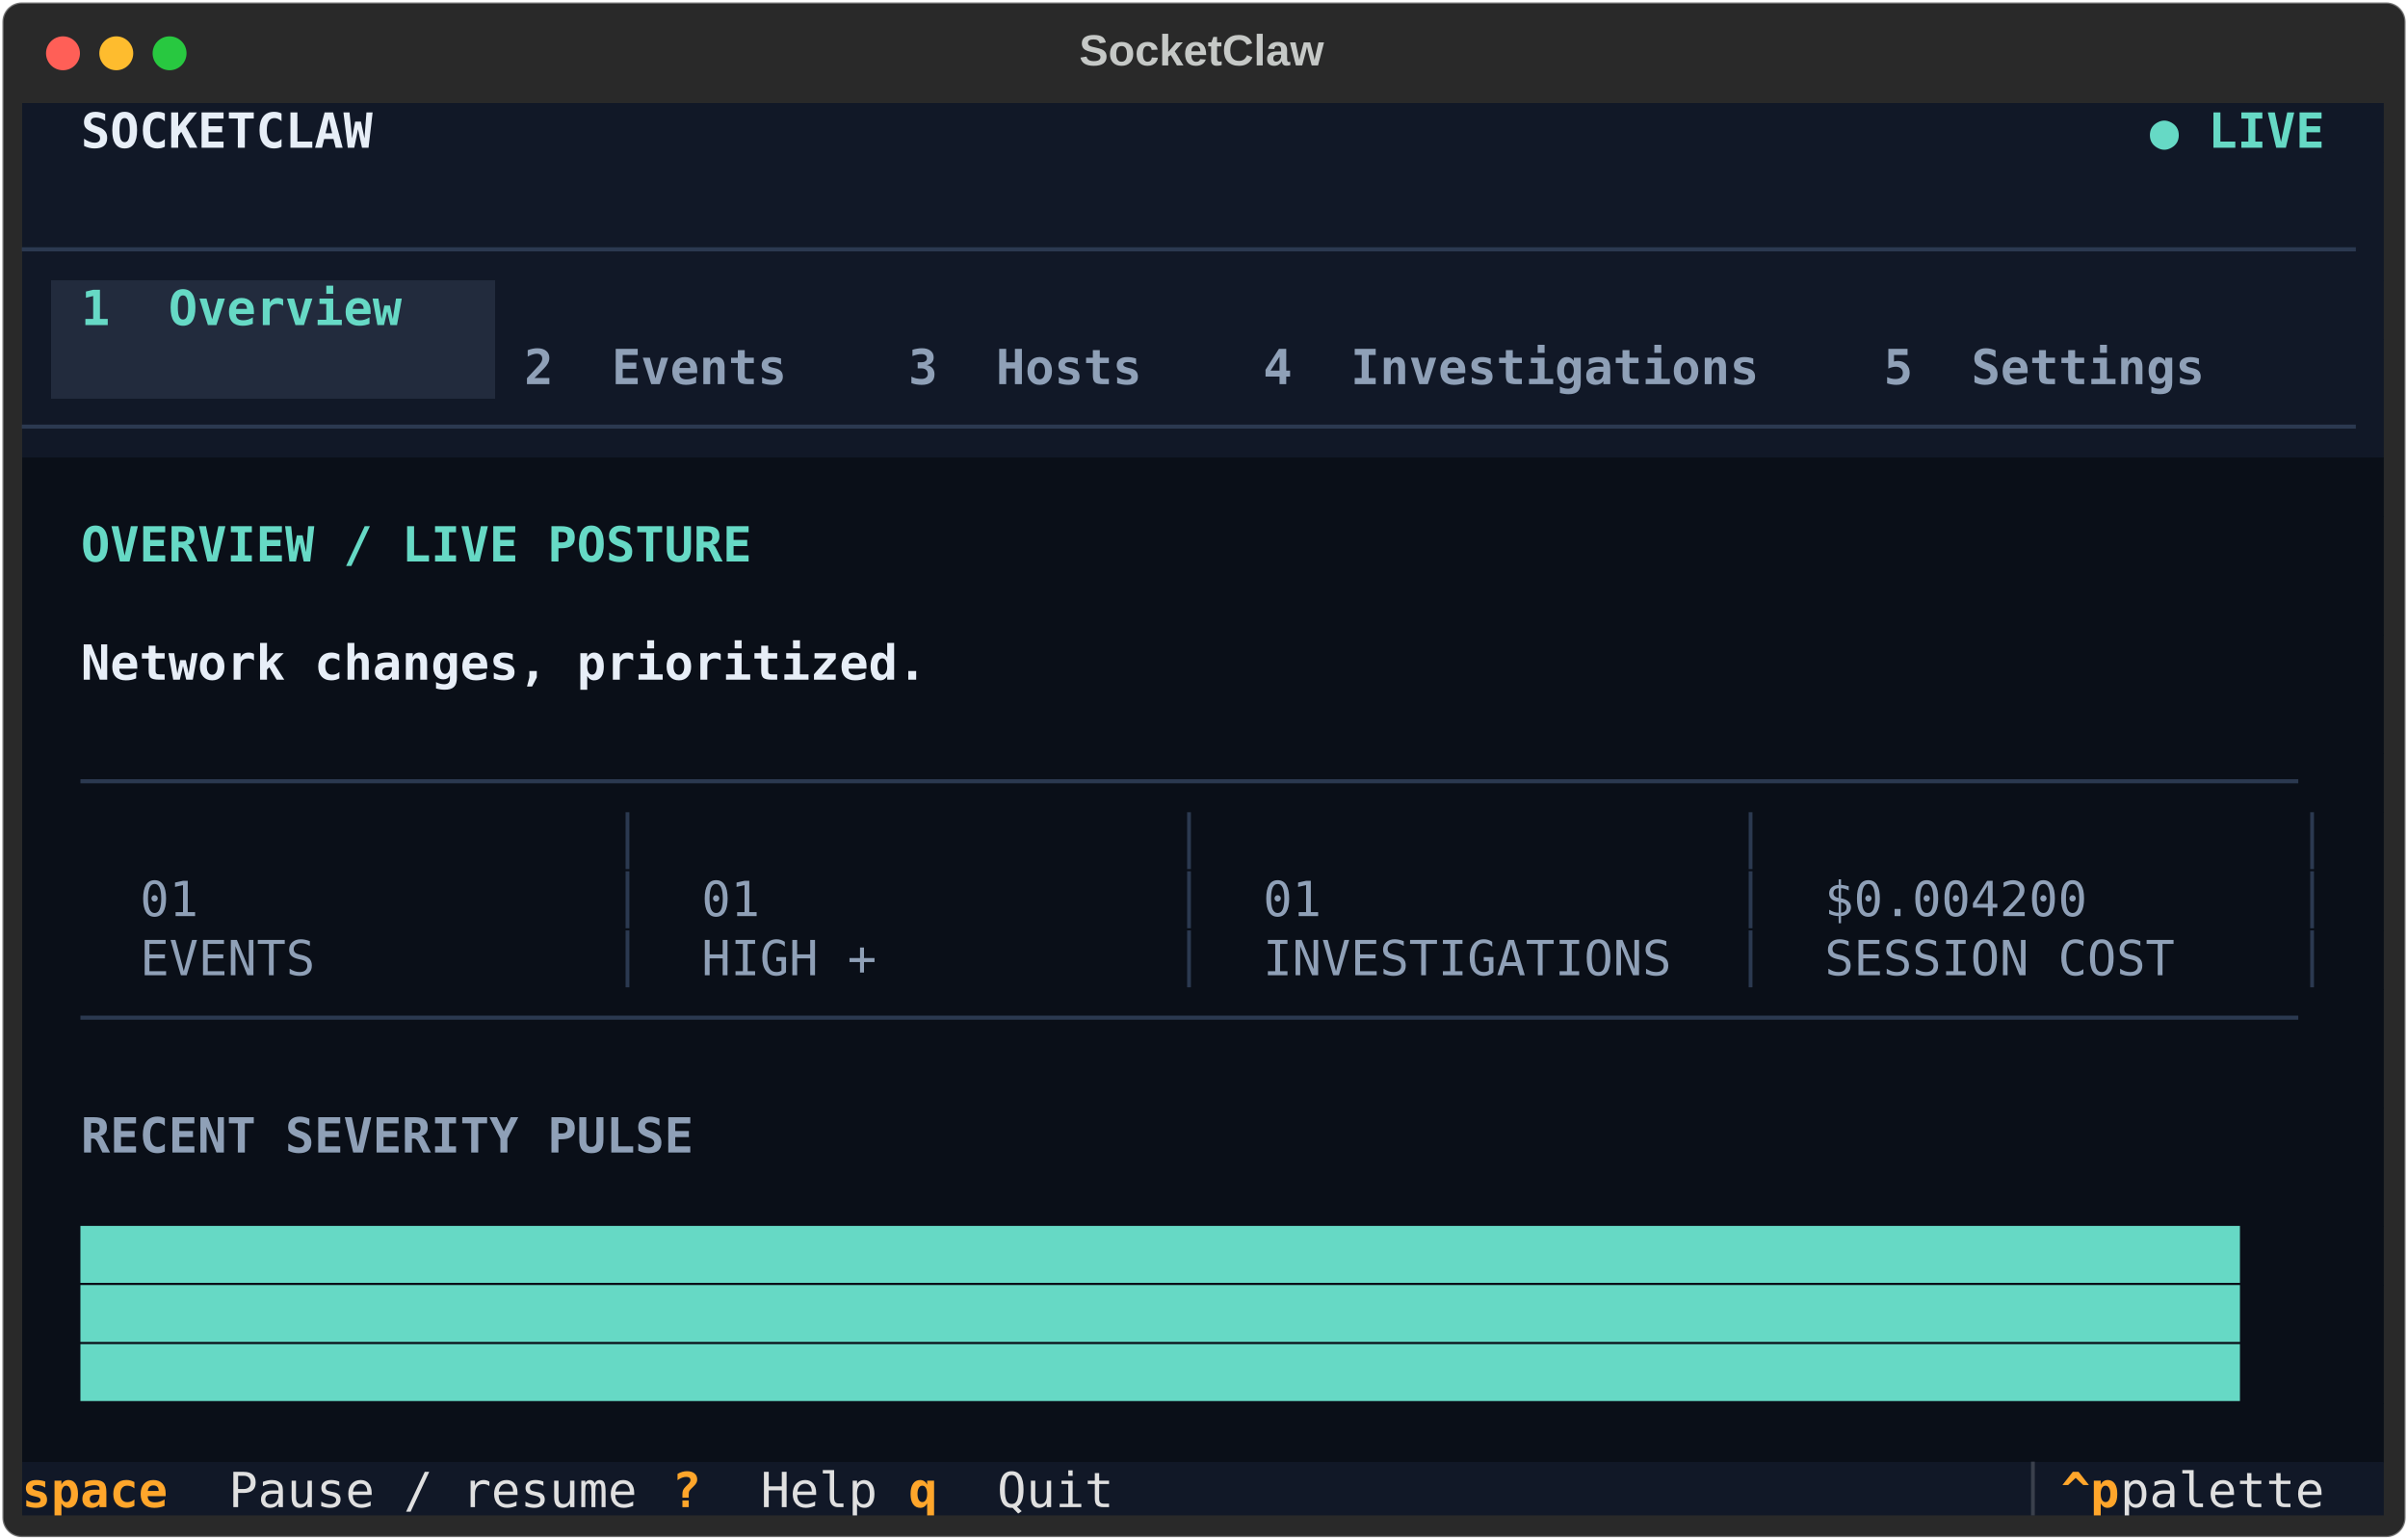
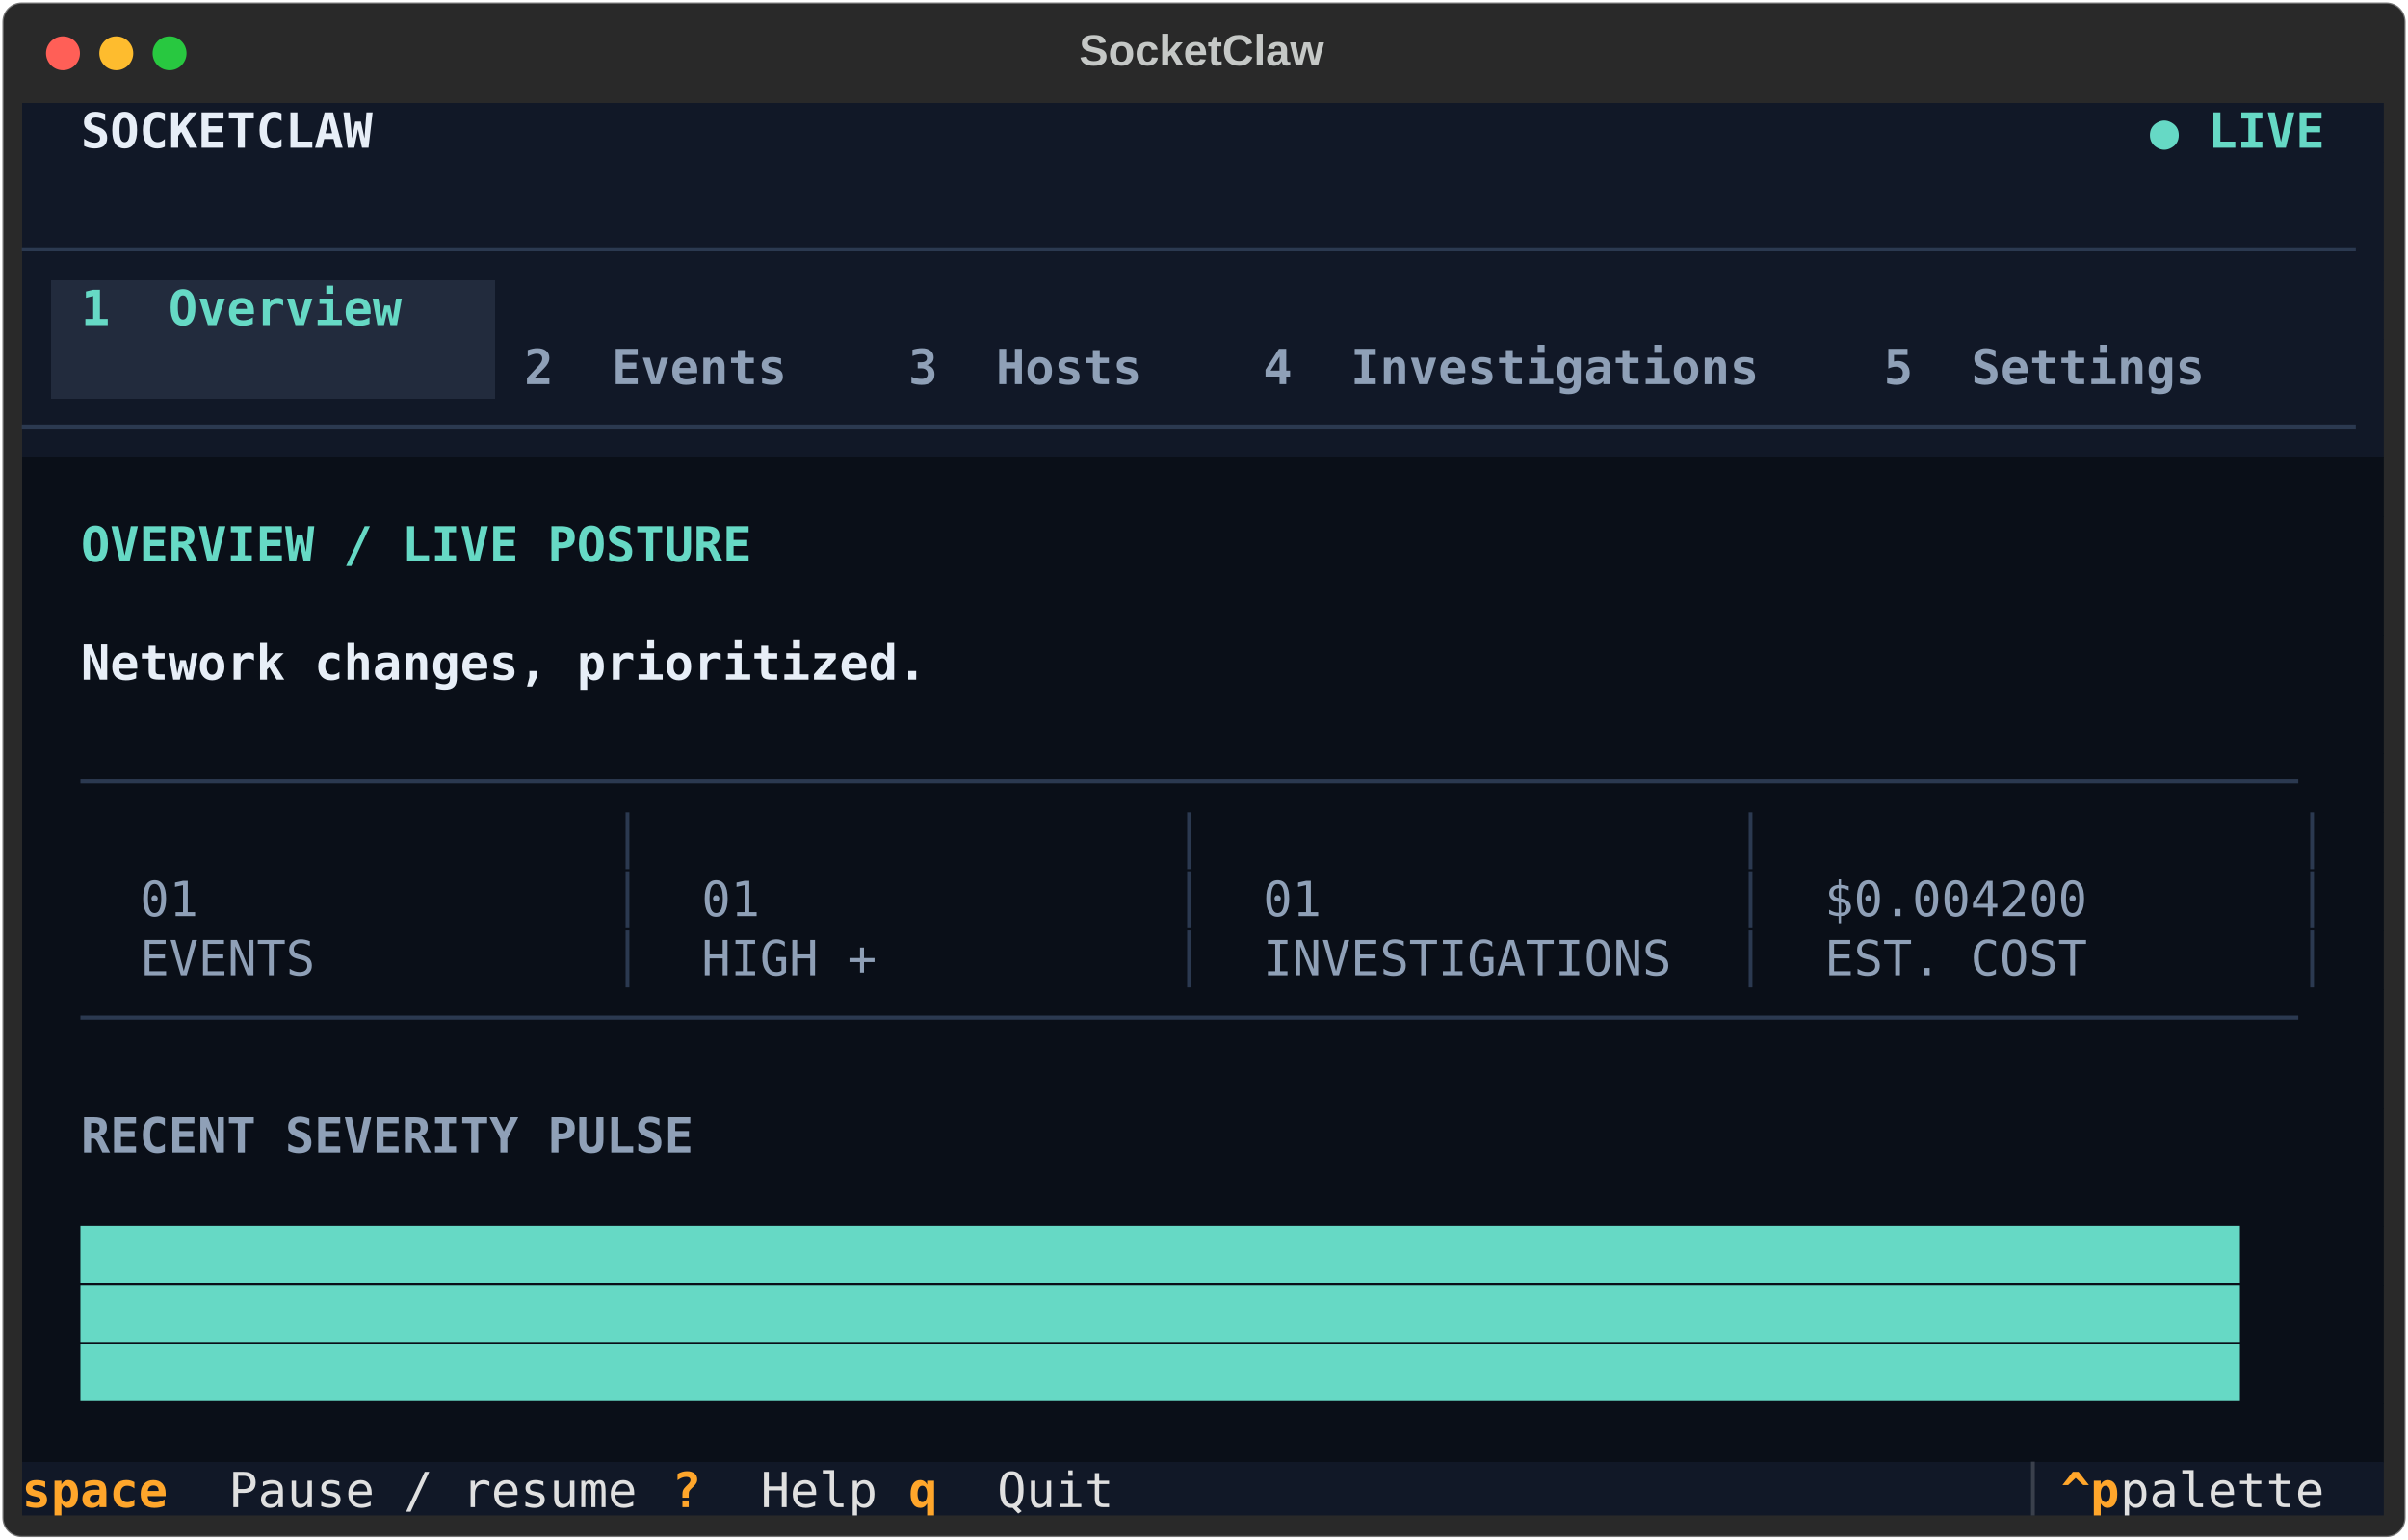
<svg xmlns="http://www.w3.org/2000/svg" class="rich-terminal" viewBox="0 0 994 635.6">
  <style>

    @font-face {
        font-family: "Fira Code";
        src: local("FiraCode-Regular"),
                url("https://cdnjs.cloudflare.com/ajax/libs/firacode/6.2.0/woff2/FiraCode-Regular.woff2") format("woff2"),
                url("https://cdnjs.cloudflare.com/ajax/libs/firacode/6.2.0/woff/FiraCode-Regular.woff") format("woff");
        font-style: normal;
        font-weight: 400;
    }
    @font-face {
        font-family: "Fira Code";
        src: local("FiraCode-Bold"),
                url("https://cdnjs.cloudflare.com/ajax/libs/firacode/6.2.0/woff2/FiraCode-Bold.woff2") format("woff2"),
                url("https://cdnjs.cloudflare.com/ajax/libs/firacode/6.2.0/woff/FiraCode-Bold.woff") format("woff");
        font-style: bold;
        font-weight: 700;
    }

-     .terminal-2043260365-matrix {
+     .terminal-3766660387-matrix {
        font-family: Fira Code, monospace;
        font-size: 20px;
        line-height: 24.4px;
        font-variant-east-asian: full-width;
    }

-     .terminal-2043260365-title {
+     .terminal-3766660387-title {
        font-size: 18px;
        font-weight: bold;
        font-family: arial;
    }

-     .terminal-2043260365-r1 { fill: #c5c8c6 }
- .terminal-2043260365-r2 { fill: #e7eef7;font-weight: bold }
- .terminal-2043260365-r3 { fill: #66d9c5;font-weight: bold }
- .terminal-2043260365-r4 { fill: #2b3950 }
- .terminal-2043260365-r5 { fill: #8fa0b7;font-weight: bold }
- .terminal-2043260365-r6 { fill: #8fa0b7 }
- .terminal-2043260365-r7 { fill: #66d9c5 }
- .terminal-2043260365-r8 { fill: #ffa62b;font-weight: bold }
- .terminal-2043260365-r9 { fill: #e0e0e0 }
- .terminal-2043260365-r10 { fill: #3a404c }
+     .terminal-3766660387-r1 { fill: #c5c8c6 }
+ .terminal-3766660387-r2 { fill: #e7eef7;font-weight: bold }
+ .terminal-3766660387-r3 { fill: #66d9c5;font-weight: bold }
+ .terminal-3766660387-r4 { fill: #2b3950 }
+ .terminal-3766660387-r5 { fill: #8fa0b7;font-weight: bold }
+ .terminal-3766660387-r6 { fill: #8fa0b7 }
+ .terminal-3766660387-r7 { fill: #66d9c5 }
+ .terminal-3766660387-r8 { fill: #ffa62b;font-weight: bold }
+ .terminal-3766660387-r9 { fill: #e0e0e0 }
+ .terminal-3766660387-r10 { fill: #3a404c }
    </style>
  <defs>
-     <clipPath id="terminal-2043260365-clip-terminal">
+     <clipPath id="terminal-3766660387-clip-terminal">
      <rect x="0" y="0" width="975.0" height="584.6" />
    </clipPath>
-     <clipPath id="terminal-2043260365-line-0">
+     <clipPath id="terminal-3766660387-line-0">
      <rect x="0" y="1.5" width="976" height="24.65" />
    </clipPath>
-     <clipPath id="terminal-2043260365-line-1">
+     <clipPath id="terminal-3766660387-line-1">
      <rect x="0" y="25.9" width="976" height="24.65" />
    </clipPath>
-     <clipPath id="terminal-2043260365-line-2">
+     <clipPath id="terminal-3766660387-line-2">
      <rect x="0" y="50.3" width="976" height="24.65" />
    </clipPath>
-     <clipPath id="terminal-2043260365-line-3">
+     <clipPath id="terminal-3766660387-line-3">
      <rect x="0" y="74.7" width="976" height="24.65" />
    </clipPath>
-     <clipPath id="terminal-2043260365-line-4">
+     <clipPath id="terminal-3766660387-line-4">
      <rect x="0" y="99.1" width="976" height="24.65" />
    </clipPath>
-     <clipPath id="terminal-2043260365-line-5">
+     <clipPath id="terminal-3766660387-line-5">
      <rect x="0" y="123.5" width="976" height="24.65" />
    </clipPath>
-     <clipPath id="terminal-2043260365-line-6">
+     <clipPath id="terminal-3766660387-line-6">
      <rect x="0" y="147.9" width="976" height="24.65" />
    </clipPath>
-     <clipPath id="terminal-2043260365-line-7">
+     <clipPath id="terminal-3766660387-line-7">
      <rect x="0" y="172.3" width="976" height="24.65" />
    </clipPath>
-     <clipPath id="terminal-2043260365-line-8">
+     <clipPath id="terminal-3766660387-line-8">
      <rect x="0" y="196.7" width="976" height="24.65" />
    </clipPath>
-     <clipPath id="terminal-2043260365-line-9">
+     <clipPath id="terminal-3766660387-line-9">
      <rect x="0" y="221.1" width="976" height="24.65" />
    </clipPath>
-     <clipPath id="terminal-2043260365-line-10">
+     <clipPath id="terminal-3766660387-line-10">
      <rect x="0" y="245.5" width="976" height="24.65" />
    </clipPath>
-     <clipPath id="terminal-2043260365-line-11">
+     <clipPath id="terminal-3766660387-line-11">
      <rect x="0" y="269.9" width="976" height="24.65" />
    </clipPath>
-     <clipPath id="terminal-2043260365-line-12">
+     <clipPath id="terminal-3766660387-line-12">
      <rect x="0" y="294.3" width="976" height="24.65" />
    </clipPath>
-     <clipPath id="terminal-2043260365-line-13">
+     <clipPath id="terminal-3766660387-line-13">
      <rect x="0" y="318.7" width="976" height="24.65" />
    </clipPath>
-     <clipPath id="terminal-2043260365-line-14">
+     <clipPath id="terminal-3766660387-line-14">
      <rect x="0" y="343.1" width="976" height="24.65" />
    </clipPath>
-     <clipPath id="terminal-2043260365-line-15">
+     <clipPath id="terminal-3766660387-line-15">
      <rect x="0" y="367.5" width="976" height="24.65" />
    </clipPath>
-     <clipPath id="terminal-2043260365-line-16">
+     <clipPath id="terminal-3766660387-line-16">
      <rect x="0" y="391.9" width="976" height="24.65" />
    </clipPath>
-     <clipPath id="terminal-2043260365-line-17">
+     <clipPath id="terminal-3766660387-line-17">
      <rect x="0" y="416.3" width="976" height="24.65" />
    </clipPath>
-     <clipPath id="terminal-2043260365-line-18">
+     <clipPath id="terminal-3766660387-line-18">
      <rect x="0" y="440.7" width="976" height="24.65" />
    </clipPath>
-     <clipPath id="terminal-2043260365-line-19">
+     <clipPath id="terminal-3766660387-line-19">
      <rect x="0" y="465.1" width="976" height="24.65" />
    </clipPath>
-     <clipPath id="terminal-2043260365-line-20">
+     <clipPath id="terminal-3766660387-line-20">
      <rect x="0" y="489.5" width="976" height="24.65" />
    </clipPath>
-     <clipPath id="terminal-2043260365-line-21">
+     <clipPath id="terminal-3766660387-line-21">
      <rect x="0" y="513.9" width="976" height="24.65" />
    </clipPath>
-     <clipPath id="terminal-2043260365-line-22">
+     <clipPath id="terminal-3766660387-line-22">
      <rect x="0" y="538.3" width="976" height="24.65" />
    </clipPath>
  </defs>
  <rect fill="#292929" stroke="rgba(255,255,255,0.35)" stroke-width="1" x="1" y="1" width="992" height="633.6" rx="8" />
-   <text class="terminal-2043260365-title" fill="#c5c8c6" text-anchor="middle" x="496" y="27">SocketClaw</text>
+   <text class="terminal-3766660387-title" fill="#c5c8c6" text-anchor="middle" x="496" y="27">SocketClaw</text>
  <g transform="translate(26,22)">
    <circle cx="0" cy="0" r="7" fill="#ff5f57" />
    <circle cx="22" cy="0" r="7" fill="#febc2e" />
    <circle cx="44" cy="0" r="7" fill="#28c840" />
  </g>
-   <g transform="translate(9, 41)" clip-path="url(#terminal-2043260365-clip-terminal)">
+   <g transform="translate(9, 41)" clip-path="url(#terminal-3766660387-clip-terminal)">
    <rect fill="#111827" x="0" y="1.5" width="24.4" height="24.65" shape-rendering="crispEdges" />
    <rect fill="#111827" x="24.4" y="1.5" width="122" height="24.65" shape-rendering="crispEdges" />
    <rect fill="#111827" x="146.4" y="1.5" width="146.4" height="24.65" shape-rendering="crispEdges" />
    <rect fill="#111827" x="292.8" y="1.5" width="585.6" height="24.65" shape-rendering="crispEdges" />
    <rect fill="#111827" x="878.4" y="1.5" width="73.2" height="24.65" shape-rendering="crispEdges" />
    <rect fill="#111827" x="951.6" y="1.5" width="24.4" height="24.65" shape-rendering="crispEdges" />
    <rect fill="#111827" x="0" y="25.9" width="24.4" height="24.65" shape-rendering="crispEdges" />
    <rect fill="#111827" x="24.4" y="25.9" width="927.2" height="24.65" shape-rendering="crispEdges" />
    <rect fill="#111827" x="951.6" y="25.9" width="24.4" height="24.65" shape-rendering="crispEdges" />
    <rect fill="#111827" x="0" y="50.3" width="976" height="24.65" shape-rendering="crispEdges" />
    <rect fill="#111827" x="0" y="74.7" width="12.2" height="24.65" shape-rendering="crispEdges" />
    <rect fill="#222b3d" x="12.2" y="74.7" width="12.2" height="24.65" shape-rendering="crispEdges" />
    <rect fill="#222b3d" x="24.4" y="74.7" width="158.6" height="24.65" shape-rendering="crispEdges" />
    <rect fill="#222b3d" x="183" y="74.7" width="12.2" height="24.65" shape-rendering="crispEdges" />
    <rect fill="#111827" x="195.2" y="74.7" width="12.2" height="24.65" shape-rendering="crispEdges" />
    <rect fill="#111827" x="207.4" y="74.7" width="134.2" height="24.65" shape-rendering="crispEdges" />
    <rect fill="#111827" x="341.6" y="74.7" width="12.2" height="24.65" shape-rendering="crispEdges" />
    <rect fill="#111827" x="353.8" y="74.7" width="12.2" height="24.65" shape-rendering="crispEdges" />
    <rect fill="#111827" x="366" y="74.7" width="122" height="24.65" shape-rendering="crispEdges" />
    <rect fill="#111827" x="488" y="74.7" width="12.2" height="24.65" shape-rendering="crispEdges" />
    <rect fill="#111827" x="500.2" y="74.7" width="12.2" height="24.65" shape-rendering="crispEdges" />
    <rect fill="#111827" x="512.4" y="74.7" width="231.8" height="24.65" shape-rendering="crispEdges" />
    <rect fill="#111827" x="744.2" y="74.7" width="12.2" height="24.65" shape-rendering="crispEdges" />
    <rect fill="#111827" x="756.4" y="74.7" width="12.2" height="24.65" shape-rendering="crispEdges" />
    <rect fill="#111827" x="768.6" y="74.7" width="158.6" height="24.65" shape-rendering="crispEdges" />
    <rect fill="#111827" x="927.2" y="74.7" width="12.2" height="24.65" shape-rendering="crispEdges" />
    <rect fill="#111827" x="939.4" y="74.7" width="24.4" height="24.65" shape-rendering="crispEdges" />
    <rect fill="#111827" x="963.8" y="74.7" width="12.2" height="24.65" shape-rendering="crispEdges" />
    <rect fill="#111827" x="0" y="99.1" width="12.2" height="24.65" shape-rendering="crispEdges" />
    <rect fill="#222b3d" x="12.2" y="99.1" width="12.2" height="24.65" shape-rendering="crispEdges" />
    <rect fill="#222b3d" x="24.4" y="99.1" width="158.6" height="24.65" shape-rendering="crispEdges" />
    <rect fill="#222b3d" x="183" y="99.1" width="12.2" height="24.65" shape-rendering="crispEdges" />
    <rect fill="#111827" x="195.2" y="99.1" width="12.2" height="24.65" shape-rendering="crispEdges" />
    <rect fill="#111827" x="207.4" y="99.1" width="134.2" height="24.65" shape-rendering="crispEdges" />
    <rect fill="#111827" x="341.6" y="99.1" width="12.2" height="24.65" shape-rendering="crispEdges" />
    <rect fill="#111827" x="353.8" y="99.1" width="12.2" height="24.65" shape-rendering="crispEdges" />
    <rect fill="#111827" x="366" y="99.1" width="122" height="24.65" shape-rendering="crispEdges" />
    <rect fill="#111827" x="488" y="99.1" width="12.2" height="24.65" shape-rendering="crispEdges" />
    <rect fill="#111827" x="500.2" y="99.1" width="12.2" height="24.65" shape-rendering="crispEdges" />
    <rect fill="#111827" x="512.4" y="99.1" width="231.8" height="24.65" shape-rendering="crispEdges" />
    <rect fill="#111827" x="744.2" y="99.1" width="12.2" height="24.65" shape-rendering="crispEdges" />
    <rect fill="#111827" x="756.4" y="99.1" width="12.2" height="24.65" shape-rendering="crispEdges" />
    <rect fill="#111827" x="768.6" y="99.1" width="158.6" height="24.65" shape-rendering="crispEdges" />
    <rect fill="#111827" x="927.2" y="99.1" width="12.2" height="24.65" shape-rendering="crispEdges" />
    <rect fill="#111827" x="939.4" y="99.1" width="24.4" height="24.65" shape-rendering="crispEdges" />
    <rect fill="#111827" x="963.8" y="99.1" width="12.2" height="24.65" shape-rendering="crispEdges" />
    <rect fill="#111827" x="0" y="123.5" width="976" height="24.65" shape-rendering="crispEdges" />
    <rect fill="#0a0f18" x="0" y="147.9" width="976" height="24.65" shape-rendering="crispEdges" />
    <rect fill="#0a0f18" x="0" y="172.3" width="24.4" height="24.65" shape-rendering="crispEdges" />
    <rect fill="#0a0f18" x="24.4" y="172.3" width="280.6" height="24.65" shape-rendering="crispEdges" />
    <rect fill="#0a0f18" x="305" y="172.3" width="646.6" height="24.65" shape-rendering="crispEdges" />
    <rect fill="#0a0f18" x="951.6" y="172.3" width="24.4" height="24.65" shape-rendering="crispEdges" />
    <rect fill="#0a0f18" x="0" y="196.7" width="24.4" height="24.65" shape-rendering="crispEdges" />
    <rect fill="#0a0f18" x="24.4" y="196.7" width="927.2" height="24.65" shape-rendering="crispEdges" />
    <rect fill="#0a0f18" x="951.6" y="196.7" width="24.4" height="24.65" shape-rendering="crispEdges" />
    <rect fill="#0a0f18" x="0" y="221.1" width="24.4" height="24.65" shape-rendering="crispEdges" />
    <rect fill="#0a0f18" x="24.4" y="221.1" width="353.8" height="24.65" shape-rendering="crispEdges" />
    <rect fill="#0a0f18" x="378.2" y="221.1" width="573.4" height="24.65" shape-rendering="crispEdges" />
    <rect fill="#0a0f18" x="951.6" y="221.1" width="24.4" height="24.65" shape-rendering="crispEdges" />
    <rect fill="#0a0f18" x="0" y="245.5" width="24.4" height="24.65" shape-rendering="crispEdges" />
    <rect fill="#0a0f18" x="24.4" y="245.5" width="927.2" height="24.65" shape-rendering="crispEdges" />
    <rect fill="#0a0f18" x="951.6" y="245.5" width="24.4" height="24.65" shape-rendering="crispEdges" />
    <rect fill="#0a0f18" x="0" y="269.9" width="24.4" height="24.65" shape-rendering="crispEdges" />
    <rect fill="#0a0f18" x="24.4" y="269.9" width="927.2" height="24.65" shape-rendering="crispEdges" />
    <rect fill="#0a0f18" x="951.6" y="269.9" width="24.4" height="24.65" shape-rendering="crispEdges" />
    <rect fill="#0a0f18" x="0" y="294.3" width="24.4" height="24.65" shape-rendering="crispEdges" />
    <rect fill="#0a0f18" x="24.4" y="294.3" width="219.6" height="24.65" shape-rendering="crispEdges" />
    <rect fill="#0a0f18" x="244" y="294.3" width="12.2" height="24.65" shape-rendering="crispEdges" />
    <rect fill="#0a0f18" x="256.2" y="294.3" width="219.6" height="24.65" shape-rendering="crispEdges" />
    <rect fill="#0a0f18" x="475.8" y="294.3" width="12.2" height="24.65" shape-rendering="crispEdges" />
    <rect fill="#0a0f18" x="488" y="294.3" width="219.6" height="24.65" shape-rendering="crispEdges" />
    <rect fill="#0a0f18" x="707.6" y="294.3" width="12.2" height="24.65" shape-rendering="crispEdges" />
    <rect fill="#0a0f18" x="719.8" y="294.3" width="219.6" height="24.65" shape-rendering="crispEdges" />
    <rect fill="#0a0f18" x="939.4" y="294.3" width="12.2" height="24.65" shape-rendering="crispEdges" />
    <rect fill="#0a0f18" x="951.6" y="294.3" width="24.4" height="24.65" shape-rendering="crispEdges" />
    <rect fill="#0a0f18" x="0" y="318.7" width="24.4" height="24.65" shape-rendering="crispEdges" />
    <rect fill="#0a0f18" x="24.4" y="318.7" width="24.4" height="24.65" shape-rendering="crispEdges" />
    <rect fill="#0a0f18" x="48.8" y="318.7" width="24.4" height="24.65" shape-rendering="crispEdges" />
    <rect fill="#0a0f18" x="73.2" y="318.7" width="146.4" height="24.65" shape-rendering="crispEdges" />
    <rect fill="#0a0f18" x="219.6" y="318.7" width="24.4" height="24.65" shape-rendering="crispEdges" />
    <rect fill="#0a0f18" x="244" y="318.7" width="12.2" height="24.65" shape-rendering="crispEdges" />
    <rect fill="#0a0f18" x="256.2" y="318.7" width="24.4" height="24.65" shape-rendering="crispEdges" />
    <rect fill="#0a0f18" x="280.6" y="318.7" width="24.4" height="24.65" shape-rendering="crispEdges" />
    <rect fill="#0a0f18" x="305" y="318.7" width="146.4" height="24.65" shape-rendering="crispEdges" />
    <rect fill="#0a0f18" x="451.4" y="318.7" width="24.4" height="24.65" shape-rendering="crispEdges" />
    <rect fill="#0a0f18" x="475.8" y="318.7" width="12.2" height="24.65" shape-rendering="crispEdges" />
    <rect fill="#0a0f18" x="488" y="318.7" width="24.4" height="24.65" shape-rendering="crispEdges" />
    <rect fill="#0a0f18" x="512.4" y="318.7" width="24.4" height="24.65" shape-rendering="crispEdges" />
    <rect fill="#0a0f18" x="536.8" y="318.7" width="146.4" height="24.65" shape-rendering="crispEdges" />
    <rect fill="#0a0f18" x="683.2" y="318.7" width="24.4" height="24.65" shape-rendering="crispEdges" />
    <rect fill="#0a0f18" x="707.6" y="318.7" width="12.2" height="24.65" shape-rendering="crispEdges" />
    <rect fill="#0a0f18" x="719.8" y="318.7" width="24.4" height="24.65" shape-rendering="crispEdges" />
    <rect fill="#0a0f18" x="744.2" y="318.7" width="109.8" height="24.65" shape-rendering="crispEdges" />
    <rect fill="#0a0f18" x="854" y="318.7" width="61" height="24.65" shape-rendering="crispEdges" />
    <rect fill="#0a0f18" x="915" y="318.7" width="24.4" height="24.65" shape-rendering="crispEdges" />
    <rect fill="#0a0f18" x="939.4" y="318.7" width="12.2" height="24.65" shape-rendering="crispEdges" />
    <rect fill="#0a0f18" x="951.6" y="318.7" width="24.4" height="24.65" shape-rendering="crispEdges" />
    <rect fill="#0a0f18" x="0" y="343.1" width="24.4" height="24.65" shape-rendering="crispEdges" />
    <rect fill="#0a0f18" x="24.4" y="343.1" width="24.4" height="24.65" shape-rendering="crispEdges" />
    <rect fill="#0a0f18" x="48.8" y="343.1" width="73.2" height="24.65" shape-rendering="crispEdges" />
    <rect fill="#0a0f18" x="122" y="343.1" width="97.6" height="24.65" shape-rendering="crispEdges" />
    <rect fill="#0a0f18" x="219.6" y="343.1" width="24.4" height="24.65" shape-rendering="crispEdges" />
    <rect fill="#0a0f18" x="244" y="343.1" width="12.2" height="24.65" shape-rendering="crispEdges" />
    <rect fill="#0a0f18" x="256.2" y="343.1" width="24.4" height="24.65" shape-rendering="crispEdges" />
    <rect fill="#0a0f18" x="280.6" y="343.1" width="73.2" height="24.65" shape-rendering="crispEdges" />
    <rect fill="#0a0f18" x="353.8" y="343.1" width="97.6" height="24.65" shape-rendering="crispEdges" />
    <rect fill="#0a0f18" x="451.4" y="343.1" width="24.4" height="24.65" shape-rendering="crispEdges" />
    <rect fill="#0a0f18" x="475.8" y="343.1" width="12.2" height="24.65" shape-rendering="crispEdges" />
    <rect fill="#0a0f18" x="488" y="343.1" width="24.4" height="24.65" shape-rendering="crispEdges" />
    <rect fill="#0a0f18" x="512.4" y="343.1" width="170.8" height="24.65" shape-rendering="crispEdges" />
    <rect fill="#0a0f18" x="683.2" y="343.1" width="24.4" height="24.65" shape-rendering="crispEdges" />
    <rect fill="#0a0f18" x="707.6" y="343.1" width="12.2" height="24.65" shape-rendering="crispEdges" />
    <rect fill="#0a0f18" x="719.8" y="343.1" width="24.4" height="24.65" shape-rendering="crispEdges" />
-     <rect fill="#0a0f18" x="744.2" y="343.1" width="146.4" height="24.65" shape-rendering="crispEdges" />
-     <rect fill="#0a0f18" x="890.6" y="343.1" width="24.4" height="24.65" shape-rendering="crispEdges" />
+     <rect fill="#0a0f18" x="744.2" y="343.1" width="109.8" height="24.65" shape-rendering="crispEdges" />
+     <rect fill="#0a0f18" x="854" y="343.1" width="61" height="24.65" shape-rendering="crispEdges" />
    <rect fill="#0a0f18" x="915" y="343.1" width="24.4" height="24.65" shape-rendering="crispEdges" />
    <rect fill="#0a0f18" x="939.4" y="343.1" width="12.2" height="24.65" shape-rendering="crispEdges" />
    <rect fill="#0a0f18" x="951.6" y="343.1" width="24.4" height="24.65" shape-rendering="crispEdges" />
    <rect fill="#0a0f18" x="0" y="367.5" width="24.4" height="24.65" shape-rendering="crispEdges" />
    <rect fill="#0a0f18" x="24.4" y="367.5" width="927.2" height="24.65" shape-rendering="crispEdges" />
    <rect fill="#0a0f18" x="951.6" y="367.5" width="24.4" height="24.65" shape-rendering="crispEdges" />
    <rect fill="#0a0f18" x="0" y="391.9" width="24.4" height="24.65" shape-rendering="crispEdges" />
    <rect fill="#0a0f18" x="24.4" y="391.9" width="927.2" height="24.65" shape-rendering="crispEdges" />
    <rect fill="#0a0f18" x="951.6" y="391.9" width="24.4" height="24.65" shape-rendering="crispEdges" />
    <rect fill="#0a0f18" x="0" y="416.3" width="24.4" height="24.65" shape-rendering="crispEdges" />
    <rect fill="#0a0f18" x="24.4" y="416.3" width="256.2" height="24.65" shape-rendering="crispEdges" />
    <rect fill="#0a0f18" x="280.6" y="416.3" width="646.6" height="24.65" shape-rendering="crispEdges" />
    <rect fill="#0a0f18" x="927.2" y="416.3" width="24.4" height="24.65" shape-rendering="crispEdges" />
    <rect fill="#0a0f18" x="951.6" y="416.3" width="24.4" height="24.65" shape-rendering="crispEdges" />
    <rect fill="#0a0f18" x="0" y="440.7" width="24.4" height="24.65" shape-rendering="crispEdges" />
    <rect fill="#0a0f18" x="24.4" y="440.7" width="902.8" height="24.65" shape-rendering="crispEdges" />
    <rect fill="#0a0f18" x="927.2" y="440.7" width="24.4" height="24.65" shape-rendering="crispEdges" />
    <rect fill="#0a0f18" x="951.6" y="440.7" width="24.4" height="24.65" shape-rendering="crispEdges" />
    <rect fill="#0a0f18" x="0" y="465.1" width="24.4" height="24.65" shape-rendering="crispEdges" />
    <rect fill="#0a0f18" x="24.4" y="465.1" width="902.8" height="24.65" shape-rendering="crispEdges" />
    <rect fill="#0a0f18" x="927.2" y="465.1" width="24.4" height="24.65" shape-rendering="crispEdges" />
    <rect fill="#0a0f18" x="951.6" y="465.1" width="24.4" height="24.65" shape-rendering="crispEdges" />
    <rect fill="#0a0f18" x="0" y="489.5" width="24.4" height="24.65" shape-rendering="crispEdges" />
    <rect fill="#0a0f18" x="24.4" y="489.5" width="902.8" height="24.65" shape-rendering="crispEdges" />
    <rect fill="#0a0f18" x="927.2" y="489.5" width="24.4" height="24.65" shape-rendering="crispEdges" />
    <rect fill="#0a0f18" x="951.6" y="489.5" width="24.4" height="24.65" shape-rendering="crispEdges" />
    <rect fill="#0a0f18" x="0" y="513.9" width="24.4" height="24.65" shape-rendering="crispEdges" />
    <rect fill="#0a0f18" x="24.4" y="513.9" width="902.8" height="24.65" shape-rendering="crispEdges" />
    <rect fill="#0a0f18" x="927.2" y="513.9" width="24.4" height="24.65" shape-rendering="crispEdges" />
    <rect fill="#0a0f18" x="951.6" y="513.9" width="24.4" height="24.65" shape-rendering="crispEdges" />
    <rect fill="#0a0f18" x="0" y="538.3" width="976" height="24.65" shape-rendering="crispEdges" />
    <rect fill="#111827" x="0" y="562.7" width="85.4" height="24.65" shape-rendering="crispEdges" />
    <rect fill="#111827" x="85.4" y="562.7" width="183" height="24.65" shape-rendering="crispEdges" />
    <rect fill="#111827" x="268.4" y="562.7" width="36.6" height="24.65" shape-rendering="crispEdges" />
    <rect fill="#111827" x="305" y="562.7" width="61" height="24.65" shape-rendering="crispEdges" />
    <rect fill="#111827" x="366" y="562.7" width="36.6" height="24.65" shape-rendering="crispEdges" />
    <rect fill="#111827" x="402.6" y="562.7" width="61" height="24.65" shape-rendering="crispEdges" />
    <rect fill="#111827" x="463.6" y="562.7" width="366" height="24.65" shape-rendering="crispEdges" />
    <rect fill="#111827" x="829.6" y="562.7" width="12.2" height="24.65" shape-rendering="crispEdges" />
    <rect fill="#111827" x="841.8" y="562.7" width="24.4" height="24.65" shape-rendering="crispEdges" />
    <rect fill="#111827" x="866.2" y="562.7" width="97.6" height="24.65" shape-rendering="crispEdges" />
    <rect fill="#111827" x="963.8" y="562.7" width="12.2" height="24.65" shape-rendering="crispEdges" />
-     <g class="terminal-2043260365-matrix">
-       <text class="terminal-2043260365-r2" x="24.4" y="20" textLength="122" clip-path="url(#terminal-2043260365-line-0)">SOCKETCLAW</text>
-       <text class="terminal-2043260365-r3" x="878.4" y="20" textLength="73.2" clip-path="url(#terminal-2043260365-line-0)">● LIVE</text>
-       <text class="terminal-2043260365-r1" x="976" y="20" textLength="12.2" clip-path="url(#terminal-2043260365-line-0)">
- </text>
-       <text class="terminal-2043260365-r1" x="976" y="44.4" textLength="12.2" clip-path="url(#terminal-2043260365-line-1)">
- </text>
-       <text class="terminal-2043260365-r4" x="0" y="68.8" textLength="976" clip-path="url(#terminal-2043260365-line-2)">────────────────────────────────────────────────────────────────────────────────</text>
-       <text class="terminal-2043260365-r1" x="976" y="68.8" textLength="12.2" clip-path="url(#terminal-2043260365-line-2)">
- </text>
-       <text class="terminal-2043260365-r3" x="24.4" y="93.2" textLength="158.6" clip-path="url(#terminal-2043260365-line-3)"> 1  Overview </text>
-       <text class="terminal-2043260365-r1" x="976" y="93.2" textLength="12.2" clip-path="url(#terminal-2043260365-line-3)">
- </text>
-       <text class="terminal-2043260365-r5" x="207.4" y="117.6" textLength="134.2" clip-path="url(#terminal-2043260365-line-4)"> 2  Events </text>
-       <text class="terminal-2043260365-r5" x="366" y="117.6" textLength="122" clip-path="url(#terminal-2043260365-line-4)"> 3  Hosts </text>
-       <text class="terminal-2043260365-r5" x="512.4" y="117.6" textLength="231.8" clip-path="url(#terminal-2043260365-line-4)"> 4  Investigations </text>
-       <text class="terminal-2043260365-r5" x="768.6" y="117.6" textLength="158.6" clip-path="url(#terminal-2043260365-line-4)"> 5  Settings </text>
-       <text class="terminal-2043260365-r1" x="976" y="117.6" textLength="12.2" clip-path="url(#terminal-2043260365-line-4)">
- </text>
-       <text class="terminal-2043260365-r4" x="0" y="142" textLength="976" clip-path="url(#terminal-2043260365-line-5)">────────────────────────────────────────────────────────────────────────────────</text>
-       <text class="terminal-2043260365-r1" x="976" y="142" textLength="12.2" clip-path="url(#terminal-2043260365-line-5)">
- </text>
-       <text class="terminal-2043260365-r1" x="976" y="166.4" textLength="12.2" clip-path="url(#terminal-2043260365-line-6)">
- </text>
-       <text class="terminal-2043260365-r3" x="24.4" y="190.8" textLength="280.6" clip-path="url(#terminal-2043260365-line-7)">OVERVIEW / LIVE POSTURE</text>
-       <text class="terminal-2043260365-r1" x="976" y="190.8" textLength="12.2" clip-path="url(#terminal-2043260365-line-7)">
- </text>
-       <text class="terminal-2043260365-r1" x="976" y="215.2" textLength="12.2" clip-path="url(#terminal-2043260365-line-8)">
- </text>
-       <text class="terminal-2043260365-r2" x="24.4" y="239.6" textLength="353.8" clip-path="url(#terminal-2043260365-line-9)">Network changes, prioritized.</text>
-       <text class="terminal-2043260365-r1" x="976" y="239.6" textLength="12.2" clip-path="url(#terminal-2043260365-line-9)">
- </text>
-       <text class="terminal-2043260365-r1" x="976" y="264" textLength="12.2" clip-path="url(#terminal-2043260365-line-10)">
- </text>
-       <text class="terminal-2043260365-r4" x="24.4" y="288.4" textLength="927.2" clip-path="url(#terminal-2043260365-line-11)">────────────────────────────────────────────────────────────────────────────</text>
-       <text class="terminal-2043260365-r1" x="976" y="288.4" textLength="12.2" clip-path="url(#terminal-2043260365-line-11)">
- </text>
-       <text class="terminal-2043260365-r4" x="244" y="312.8" textLength="12.2" clip-path="url(#terminal-2043260365-line-12)">│</text>
-       <text class="terminal-2043260365-r4" x="475.8" y="312.8" textLength="12.2" clip-path="url(#terminal-2043260365-line-12)">│</text>
-       <text class="terminal-2043260365-r4" x="707.6" y="312.8" textLength="12.2" clip-path="url(#terminal-2043260365-line-12)">│</text>
-       <text class="terminal-2043260365-r4" x="939.4" y="312.8" textLength="12.2" clip-path="url(#terminal-2043260365-line-12)">│</text>
-       <text class="terminal-2043260365-r1" x="976" y="312.8" textLength="12.2" clip-path="url(#terminal-2043260365-line-12)">
- </text>
-       <text class="terminal-2043260365-r6" x="48.8" y="337.2" textLength="24.4" clip-path="url(#terminal-2043260365-line-13)">01</text>
-       <text class="terminal-2043260365-r4" x="244" y="337.2" textLength="12.2" clip-path="url(#terminal-2043260365-line-13)">│</text>
-       <text class="terminal-2043260365-r6" x="280.6" y="337.2" textLength="24.4" clip-path="url(#terminal-2043260365-line-13)">01</text>
-       <text class="terminal-2043260365-r4" x="475.8" y="337.2" textLength="12.2" clip-path="url(#terminal-2043260365-line-13)">│</text>
-       <text class="terminal-2043260365-r6" x="512.4" y="337.2" textLength="24.4" clip-path="url(#terminal-2043260365-line-13)">01</text>
-       <text class="terminal-2043260365-r4" x="707.6" y="337.2" textLength="12.2" clip-path="url(#terminal-2043260365-line-13)">│</text>
-       <text class="terminal-2043260365-r6" x="744.2" y="337.2" textLength="109.8" clip-path="url(#terminal-2043260365-line-13)">$0.004200</text>
-       <text class="terminal-2043260365-r4" x="939.4" y="337.2" textLength="12.2" clip-path="url(#terminal-2043260365-line-13)">│</text>
-       <text class="terminal-2043260365-r1" x="976" y="337.2" textLength="12.2" clip-path="url(#terminal-2043260365-line-13)">
- </text>
-       <text class="terminal-2043260365-r6" x="48.8" y="361.6" textLength="73.2" clip-path="url(#terminal-2043260365-line-14)">EVENTS</text>
-       <text class="terminal-2043260365-r4" x="244" y="361.6" textLength="12.2" clip-path="url(#terminal-2043260365-line-14)">│</text>
-       <text class="terminal-2043260365-r6" x="280.6" y="361.6" textLength="73.2" clip-path="url(#terminal-2043260365-line-14)">HIGH +</text>
-       <text class="terminal-2043260365-r4" x="475.8" y="361.6" textLength="12.2" clip-path="url(#terminal-2043260365-line-14)">│</text>
-       <text class="terminal-2043260365-r6" x="512.4" y="361.6" textLength="170.8" clip-path="url(#terminal-2043260365-line-14)">INVESTIGATIONS</text>
-       <text class="terminal-2043260365-r4" x="707.6" y="361.6" textLength="12.2" clip-path="url(#terminal-2043260365-line-14)">│</text>
-       <text class="terminal-2043260365-r6" x="744.2" y="361.6" textLength="146.4" clip-path="url(#terminal-2043260365-line-14)">SESSION COST</text>
-       <text class="terminal-2043260365-r4" x="939.4" y="361.6" textLength="12.2" clip-path="url(#terminal-2043260365-line-14)">│</text>
-       <text class="terminal-2043260365-r1" x="976" y="361.6" textLength="12.2" clip-path="url(#terminal-2043260365-line-14)">
- </text>
-       <text class="terminal-2043260365-r4" x="24.4" y="386" textLength="927.2" clip-path="url(#terminal-2043260365-line-15)">────────────────────────────────────────────────────────────────────────────</text>
-       <text class="terminal-2043260365-r1" x="976" y="386" textLength="12.2" clip-path="url(#terminal-2043260365-line-15)">
- </text>
-       <text class="terminal-2043260365-r1" x="976" y="410.4" textLength="12.2" clip-path="url(#terminal-2043260365-line-16)">
- </text>
-       <text class="terminal-2043260365-r5" x="24.4" y="434.8" textLength="256.2" clip-path="url(#terminal-2043260365-line-17)">RECENT SEVERITY PULSE</text>
-       <text class="terminal-2043260365-r1" x="976" y="434.8" textLength="12.2" clip-path="url(#terminal-2043260365-line-17)">
- </text>
-       <text class="terminal-2043260365-r1" x="976" y="459.2" textLength="12.2" clip-path="url(#terminal-2043260365-line-18)">
- </text>
-       <text class="terminal-2043260365-r7" x="24.4" y="483.6" textLength="902.8" clip-path="url(#terminal-2043260365-line-19)">██████████████████████████████████████████████████████████████████████████</text>
-       <text class="terminal-2043260365-r1" x="976" y="483.6" textLength="12.2" clip-path="url(#terminal-2043260365-line-19)">
- </text>
-       <text class="terminal-2043260365-r7" x="24.4" y="508" textLength="902.8" clip-path="url(#terminal-2043260365-line-20)">██████████████████████████████████████████████████████████████████████████</text>
-       <text class="terminal-2043260365-r1" x="976" y="508" textLength="12.2" clip-path="url(#terminal-2043260365-line-20)">
- </text>
-       <text class="terminal-2043260365-r7" x="24.4" y="532.4" textLength="902.8" clip-path="url(#terminal-2043260365-line-21)">██████████████████████████████████████████████████████████████████████████</text>
-       <text class="terminal-2043260365-r1" x="976" y="532.4" textLength="12.2" clip-path="url(#terminal-2043260365-line-21)">
- </text>
-       <text class="terminal-2043260365-r1" x="976" y="556.8" textLength="12.2" clip-path="url(#terminal-2043260365-line-22)">
- </text>
-       <text class="terminal-2043260365-r8" x="0" y="581.2" textLength="85.4" clip-path="url(#terminal-2043260365-line-23)"> space </text>
-       <text class="terminal-2043260365-r9" x="85.4" y="581.2" textLength="183" clip-path="url(#terminal-2043260365-line-23)">Pause / resume </text>
-       <text class="terminal-2043260365-r8" x="268.4" y="581.2" textLength="36.6" clip-path="url(#terminal-2043260365-line-23)"> ? </text>
-       <text class="terminal-2043260365-r9" x="305" y="581.2" textLength="61" clip-path="url(#terminal-2043260365-line-23)">Help </text>
-       <text class="terminal-2043260365-r8" x="366" y="581.2" textLength="36.6" clip-path="url(#terminal-2043260365-line-23)"> q </text>
-       <text class="terminal-2043260365-r9" x="402.6" y="581.2" textLength="61" clip-path="url(#terminal-2043260365-line-23)">Quit </text>
-       <text class="terminal-2043260365-r10" x="829.6" y="581.2" textLength="12.2" clip-path="url(#terminal-2043260365-line-23)">▏</text>
-       <text class="terminal-2043260365-r8" x="841.8" y="581.2" textLength="24.4" clip-path="url(#terminal-2043260365-line-23)">^p</text>
-       <text class="terminal-2043260365-r9" x="866.2" y="581.2" textLength="97.6" clip-path="url(#terminal-2043260365-line-23)"> palette</text>
+     <g class="terminal-3766660387-matrix">
+       <text class="terminal-3766660387-r2" x="24.4" y="20" textLength="122" clip-path="url(#terminal-3766660387-line-0)">SOCKETCLAW</text>
+       <text class="terminal-3766660387-r3" x="878.4" y="20" textLength="73.2" clip-path="url(#terminal-3766660387-line-0)">● LIVE</text>
+       <text class="terminal-3766660387-r1" x="976" y="20" textLength="12.2" clip-path="url(#terminal-3766660387-line-0)">
+ </text>
+       <text class="terminal-3766660387-r1" x="976" y="44.4" textLength="12.2" clip-path="url(#terminal-3766660387-line-1)">
+ </text>
+       <text class="terminal-3766660387-r4" x="0" y="68.8" textLength="976" clip-path="url(#terminal-3766660387-line-2)">────────────────────────────────────────────────────────────────────────────────</text>
+       <text class="terminal-3766660387-r1" x="976" y="68.8" textLength="12.2" clip-path="url(#terminal-3766660387-line-2)">
+ </text>
+       <text class="terminal-3766660387-r3" x="24.4" y="93.2" textLength="158.6" clip-path="url(#terminal-3766660387-line-3)"> 1  Overview </text>
+       <text class="terminal-3766660387-r1" x="976" y="93.2" textLength="12.2" clip-path="url(#terminal-3766660387-line-3)">
+ </text>
+       <text class="terminal-3766660387-r5" x="207.4" y="117.6" textLength="134.2" clip-path="url(#terminal-3766660387-line-4)"> 2  Events </text>
+       <text class="terminal-3766660387-r5" x="366" y="117.6" textLength="122" clip-path="url(#terminal-3766660387-line-4)"> 3  Hosts </text>
+       <text class="terminal-3766660387-r5" x="512.4" y="117.6" textLength="231.8" clip-path="url(#terminal-3766660387-line-4)"> 4  Investigations </text>
+       <text class="terminal-3766660387-r5" x="768.6" y="117.6" textLength="158.6" clip-path="url(#terminal-3766660387-line-4)"> 5  Settings </text>
+       <text class="terminal-3766660387-r1" x="976" y="117.6" textLength="12.2" clip-path="url(#terminal-3766660387-line-4)">
+ </text>
+       <text class="terminal-3766660387-r4" x="0" y="142" textLength="976" clip-path="url(#terminal-3766660387-line-5)">────────────────────────────────────────────────────────────────────────────────</text>
+       <text class="terminal-3766660387-r1" x="976" y="142" textLength="12.2" clip-path="url(#terminal-3766660387-line-5)">
+ </text>
+       <text class="terminal-3766660387-r1" x="976" y="166.4" textLength="12.2" clip-path="url(#terminal-3766660387-line-6)">
+ </text>
+       <text class="terminal-3766660387-r3" x="24.4" y="190.8" textLength="280.6" clip-path="url(#terminal-3766660387-line-7)">OVERVIEW / LIVE POSTURE</text>
+       <text class="terminal-3766660387-r1" x="976" y="190.8" textLength="12.2" clip-path="url(#terminal-3766660387-line-7)">
+ </text>
+       <text class="terminal-3766660387-r1" x="976" y="215.2" textLength="12.2" clip-path="url(#terminal-3766660387-line-8)">
+ </text>
+       <text class="terminal-3766660387-r2" x="24.4" y="239.6" textLength="353.8" clip-path="url(#terminal-3766660387-line-9)">Network changes, prioritized.</text>
+       <text class="terminal-3766660387-r1" x="976" y="239.6" textLength="12.2" clip-path="url(#terminal-3766660387-line-9)">
+ </text>
+       <text class="terminal-3766660387-r1" x="976" y="264" textLength="12.2" clip-path="url(#terminal-3766660387-line-10)">
+ </text>
+       <text class="terminal-3766660387-r4" x="24.4" y="288.4" textLength="927.2" clip-path="url(#terminal-3766660387-line-11)">────────────────────────────────────────────────────────────────────────────</text>
+       <text class="terminal-3766660387-r1" x="976" y="288.4" textLength="12.2" clip-path="url(#terminal-3766660387-line-11)">
+ </text>
+       <text class="terminal-3766660387-r4" x="244" y="312.8" textLength="12.2" clip-path="url(#terminal-3766660387-line-12)">│</text>
+       <text class="terminal-3766660387-r4" x="475.8" y="312.8" textLength="12.2" clip-path="url(#terminal-3766660387-line-12)">│</text>
+       <text class="terminal-3766660387-r4" x="707.6" y="312.8" textLength="12.2" clip-path="url(#terminal-3766660387-line-12)">│</text>
+       <text class="terminal-3766660387-r4" x="939.4" y="312.8" textLength="12.2" clip-path="url(#terminal-3766660387-line-12)">│</text>
+       <text class="terminal-3766660387-r1" x="976" y="312.8" textLength="12.2" clip-path="url(#terminal-3766660387-line-12)">
+ </text>
+       <text class="terminal-3766660387-r6" x="48.8" y="337.2" textLength="24.4" clip-path="url(#terminal-3766660387-line-13)">01</text>
+       <text class="terminal-3766660387-r4" x="244" y="337.2" textLength="12.2" clip-path="url(#terminal-3766660387-line-13)">│</text>
+       <text class="terminal-3766660387-r6" x="280.6" y="337.2" textLength="24.4" clip-path="url(#terminal-3766660387-line-13)">01</text>
+       <text class="terminal-3766660387-r4" x="475.8" y="337.2" textLength="12.2" clip-path="url(#terminal-3766660387-line-13)">│</text>
+       <text class="terminal-3766660387-r6" x="512.4" y="337.2" textLength="24.4" clip-path="url(#terminal-3766660387-line-13)">01</text>
+       <text class="terminal-3766660387-r4" x="707.6" y="337.2" textLength="12.2" clip-path="url(#terminal-3766660387-line-13)">│</text>
+       <text class="terminal-3766660387-r6" x="744.2" y="337.2" textLength="109.8" clip-path="url(#terminal-3766660387-line-13)">$0.004200</text>
+       <text class="terminal-3766660387-r4" x="939.4" y="337.2" textLength="12.2" clip-path="url(#terminal-3766660387-line-13)">│</text>
+       <text class="terminal-3766660387-r1" x="976" y="337.2" textLength="12.2" clip-path="url(#terminal-3766660387-line-13)">
+ </text>
+       <text class="terminal-3766660387-r6" x="48.8" y="361.6" textLength="73.2" clip-path="url(#terminal-3766660387-line-14)">EVENTS</text>
+       <text class="terminal-3766660387-r4" x="244" y="361.6" textLength="12.2" clip-path="url(#terminal-3766660387-line-14)">│</text>
+       <text class="terminal-3766660387-r6" x="280.6" y="361.6" textLength="73.2" clip-path="url(#terminal-3766660387-line-14)">HIGH +</text>
+       <text class="terminal-3766660387-r4" x="475.8" y="361.6" textLength="12.2" clip-path="url(#terminal-3766660387-line-14)">│</text>
+       <text class="terminal-3766660387-r6" x="512.4" y="361.6" textLength="170.8" clip-path="url(#terminal-3766660387-line-14)">INVESTIGATIONS</text>
+       <text class="terminal-3766660387-r4" x="707.6" y="361.6" textLength="12.2" clip-path="url(#terminal-3766660387-line-14)">│</text>
+       <text class="terminal-3766660387-r6" x="744.2" y="361.6" textLength="109.8" clip-path="url(#terminal-3766660387-line-14)">EST. COST</text>
+       <text class="terminal-3766660387-r4" x="939.4" y="361.6" textLength="12.2" clip-path="url(#terminal-3766660387-line-14)">│</text>
+       <text class="terminal-3766660387-r1" x="976" y="361.6" textLength="12.2" clip-path="url(#terminal-3766660387-line-14)">
+ </text>
+       <text class="terminal-3766660387-r4" x="24.4" y="386" textLength="927.2" clip-path="url(#terminal-3766660387-line-15)">────────────────────────────────────────────────────────────────────────────</text>
+       <text class="terminal-3766660387-r1" x="976" y="386" textLength="12.2" clip-path="url(#terminal-3766660387-line-15)">
+ </text>
+       <text class="terminal-3766660387-r1" x="976" y="410.4" textLength="12.2" clip-path="url(#terminal-3766660387-line-16)">
+ </text>
+       <text class="terminal-3766660387-r5" x="24.4" y="434.8" textLength="256.2" clip-path="url(#terminal-3766660387-line-17)">RECENT SEVERITY PULSE</text>
+       <text class="terminal-3766660387-r1" x="976" y="434.8" textLength="12.2" clip-path="url(#terminal-3766660387-line-17)">
+ </text>
+       <text class="terminal-3766660387-r1" x="976" y="459.2" textLength="12.2" clip-path="url(#terminal-3766660387-line-18)">
+ </text>
+       <text class="terminal-3766660387-r7" x="24.4" y="483.6" textLength="902.8" clip-path="url(#terminal-3766660387-line-19)">██████████████████████████████████████████████████████████████████████████</text>
+       <text class="terminal-3766660387-r1" x="976" y="483.6" textLength="12.2" clip-path="url(#terminal-3766660387-line-19)">
+ </text>
+       <text class="terminal-3766660387-r7" x="24.4" y="508" textLength="902.8" clip-path="url(#terminal-3766660387-line-20)">██████████████████████████████████████████████████████████████████████████</text>
+       <text class="terminal-3766660387-r1" x="976" y="508" textLength="12.2" clip-path="url(#terminal-3766660387-line-20)">
+ </text>
+       <text class="terminal-3766660387-r7" x="24.4" y="532.4" textLength="902.8" clip-path="url(#terminal-3766660387-line-21)">██████████████████████████████████████████████████████████████████████████</text>
+       <text class="terminal-3766660387-r1" x="976" y="532.4" textLength="12.2" clip-path="url(#terminal-3766660387-line-21)">
+ </text>
+       <text class="terminal-3766660387-r1" x="976" y="556.8" textLength="12.2" clip-path="url(#terminal-3766660387-line-22)">
+ </text>
+       <text class="terminal-3766660387-r8" x="0" y="581.2" textLength="85.4" clip-path="url(#terminal-3766660387-line-23)"> space </text>
+       <text class="terminal-3766660387-r9" x="85.4" y="581.2" textLength="183" clip-path="url(#terminal-3766660387-line-23)">Pause / resume </text>
+       <text class="terminal-3766660387-r8" x="268.4" y="581.2" textLength="36.6" clip-path="url(#terminal-3766660387-line-23)"> ? </text>
+       <text class="terminal-3766660387-r9" x="305" y="581.2" textLength="61" clip-path="url(#terminal-3766660387-line-23)">Help </text>
+       <text class="terminal-3766660387-r8" x="366" y="581.2" textLength="36.6" clip-path="url(#terminal-3766660387-line-23)"> q </text>
+       <text class="terminal-3766660387-r9" x="402.6" y="581.2" textLength="61" clip-path="url(#terminal-3766660387-line-23)">Quit </text>
+       <text class="terminal-3766660387-r10" x="829.6" y="581.2" textLength="12.2" clip-path="url(#terminal-3766660387-line-23)">▏</text>
+       <text class="terminal-3766660387-r8" x="841.8" y="581.2" textLength="24.4" clip-path="url(#terminal-3766660387-line-23)">^p</text>
+       <text class="terminal-3766660387-r9" x="866.2" y="581.2" textLength="97.6" clip-path="url(#terminal-3766660387-line-23)"> palette</text>
    </g>
  </g>
</svg>
